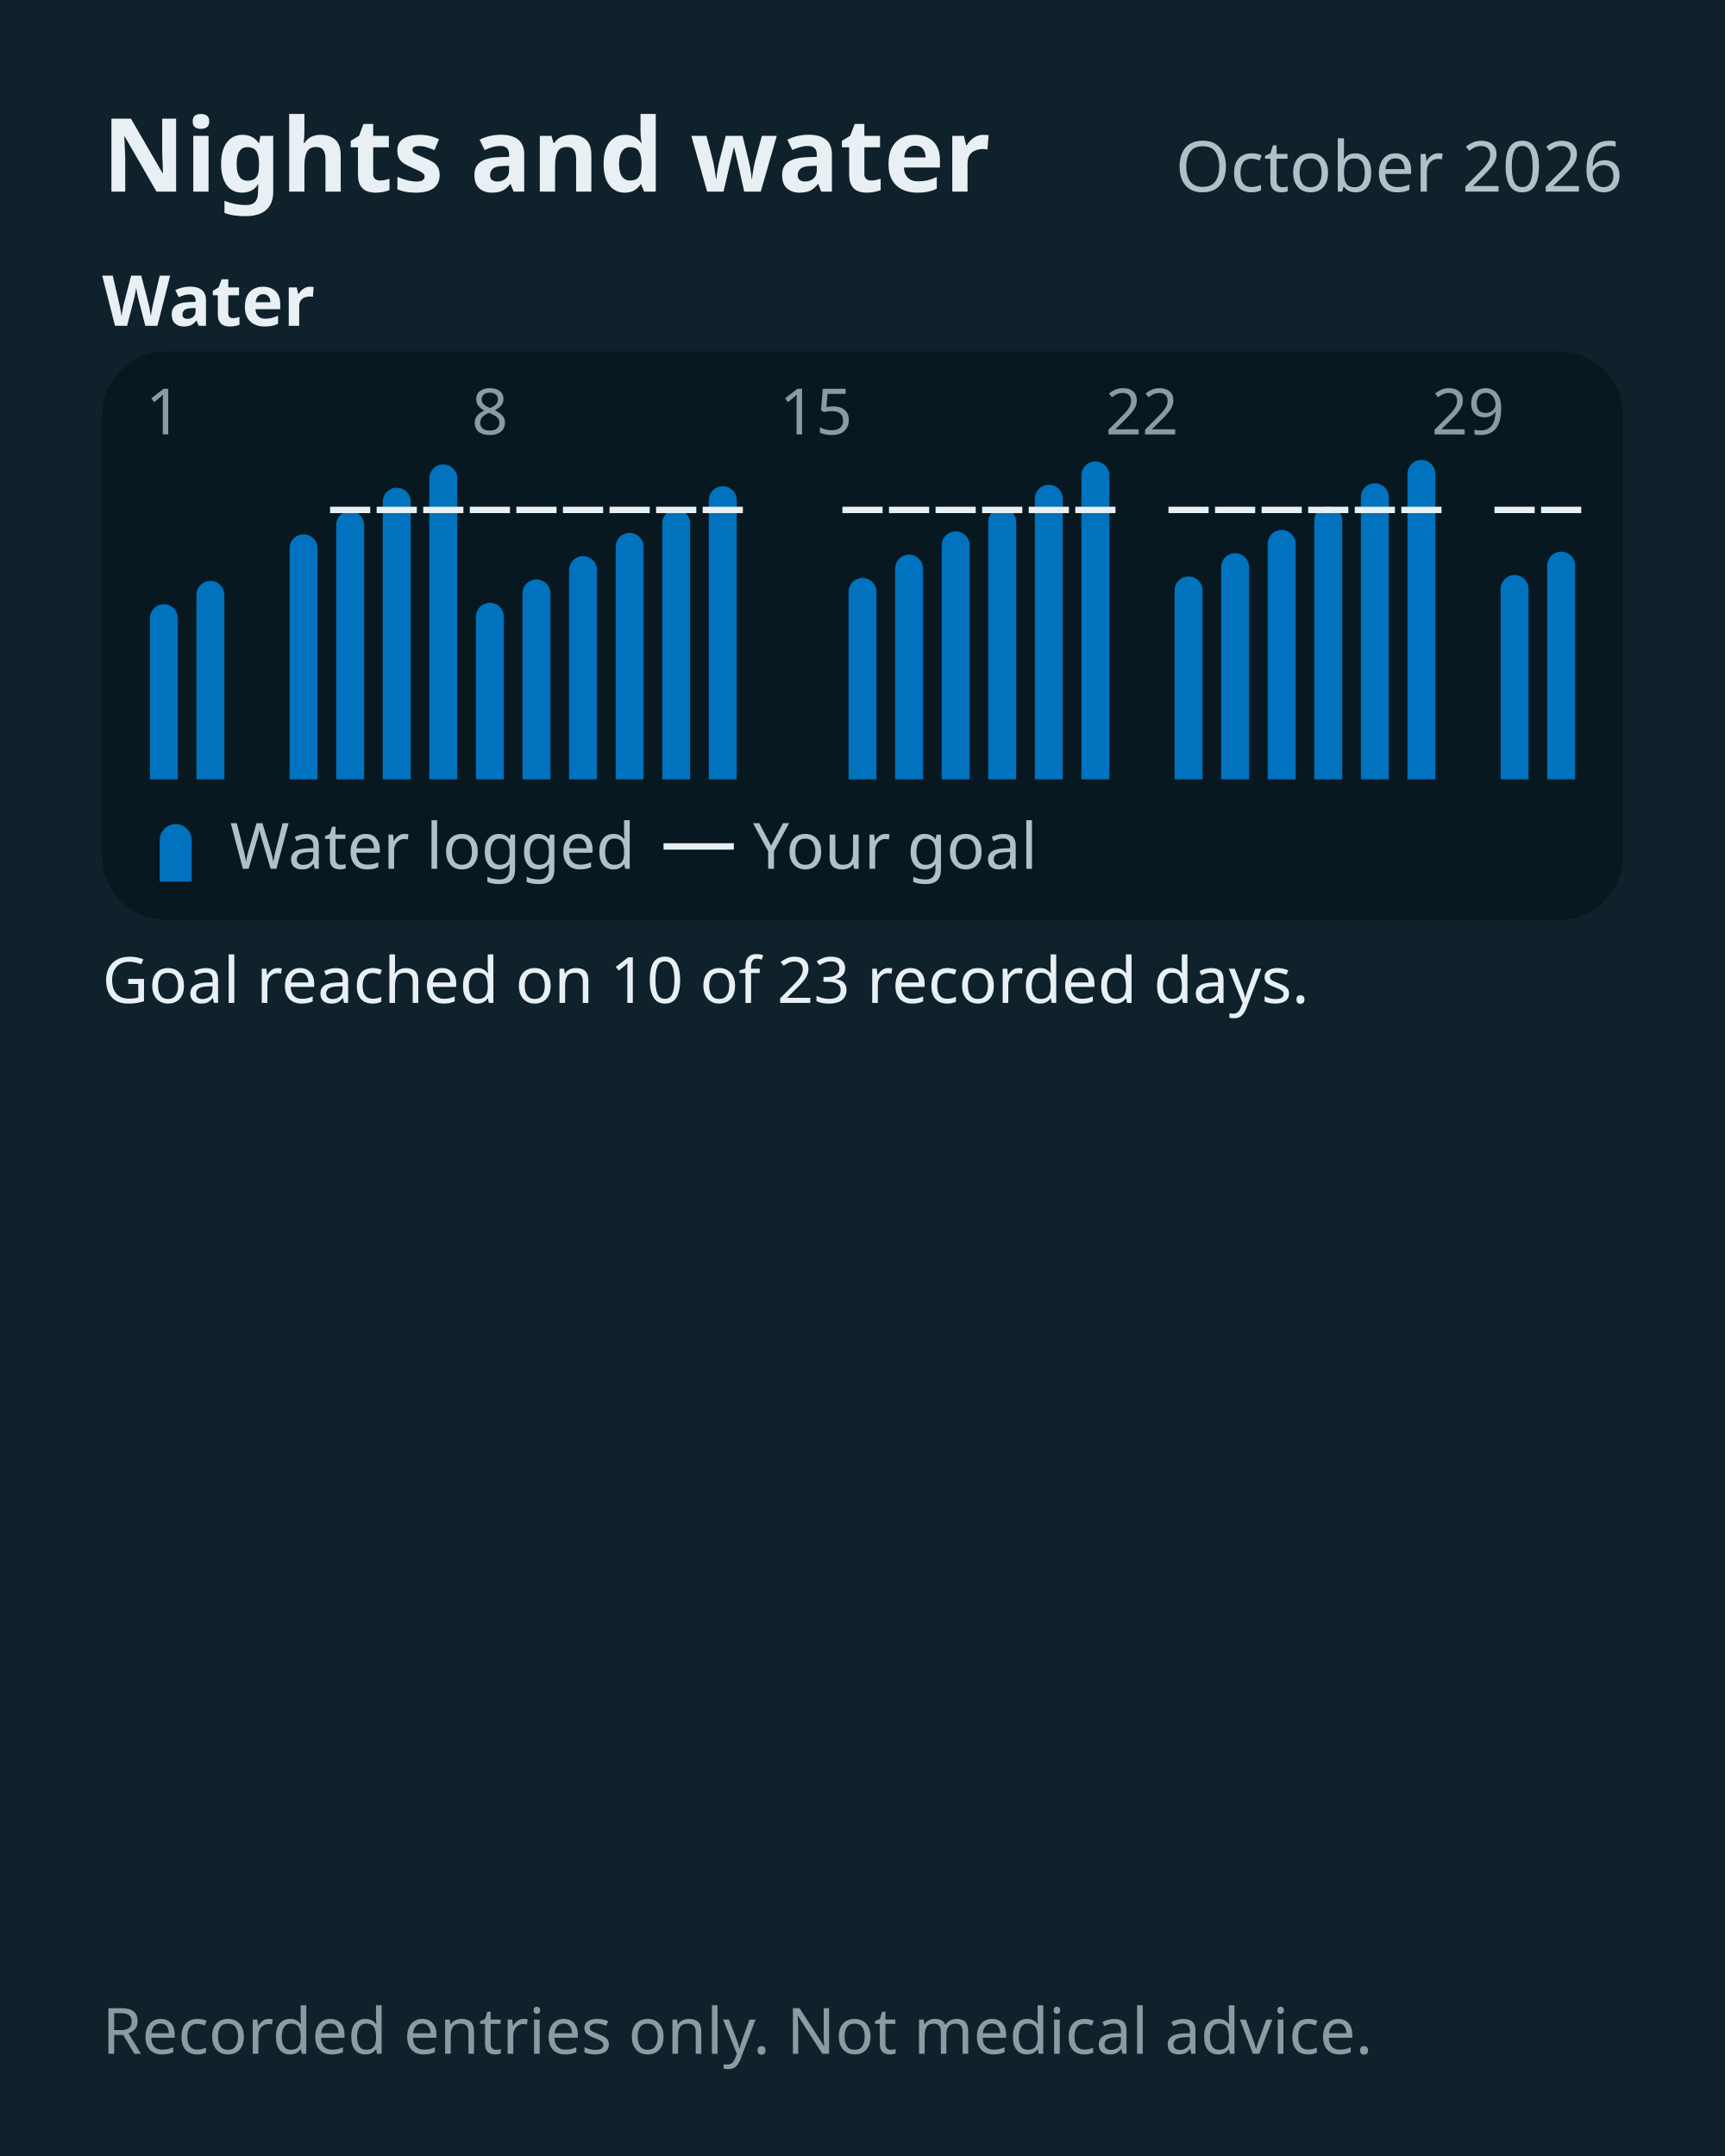
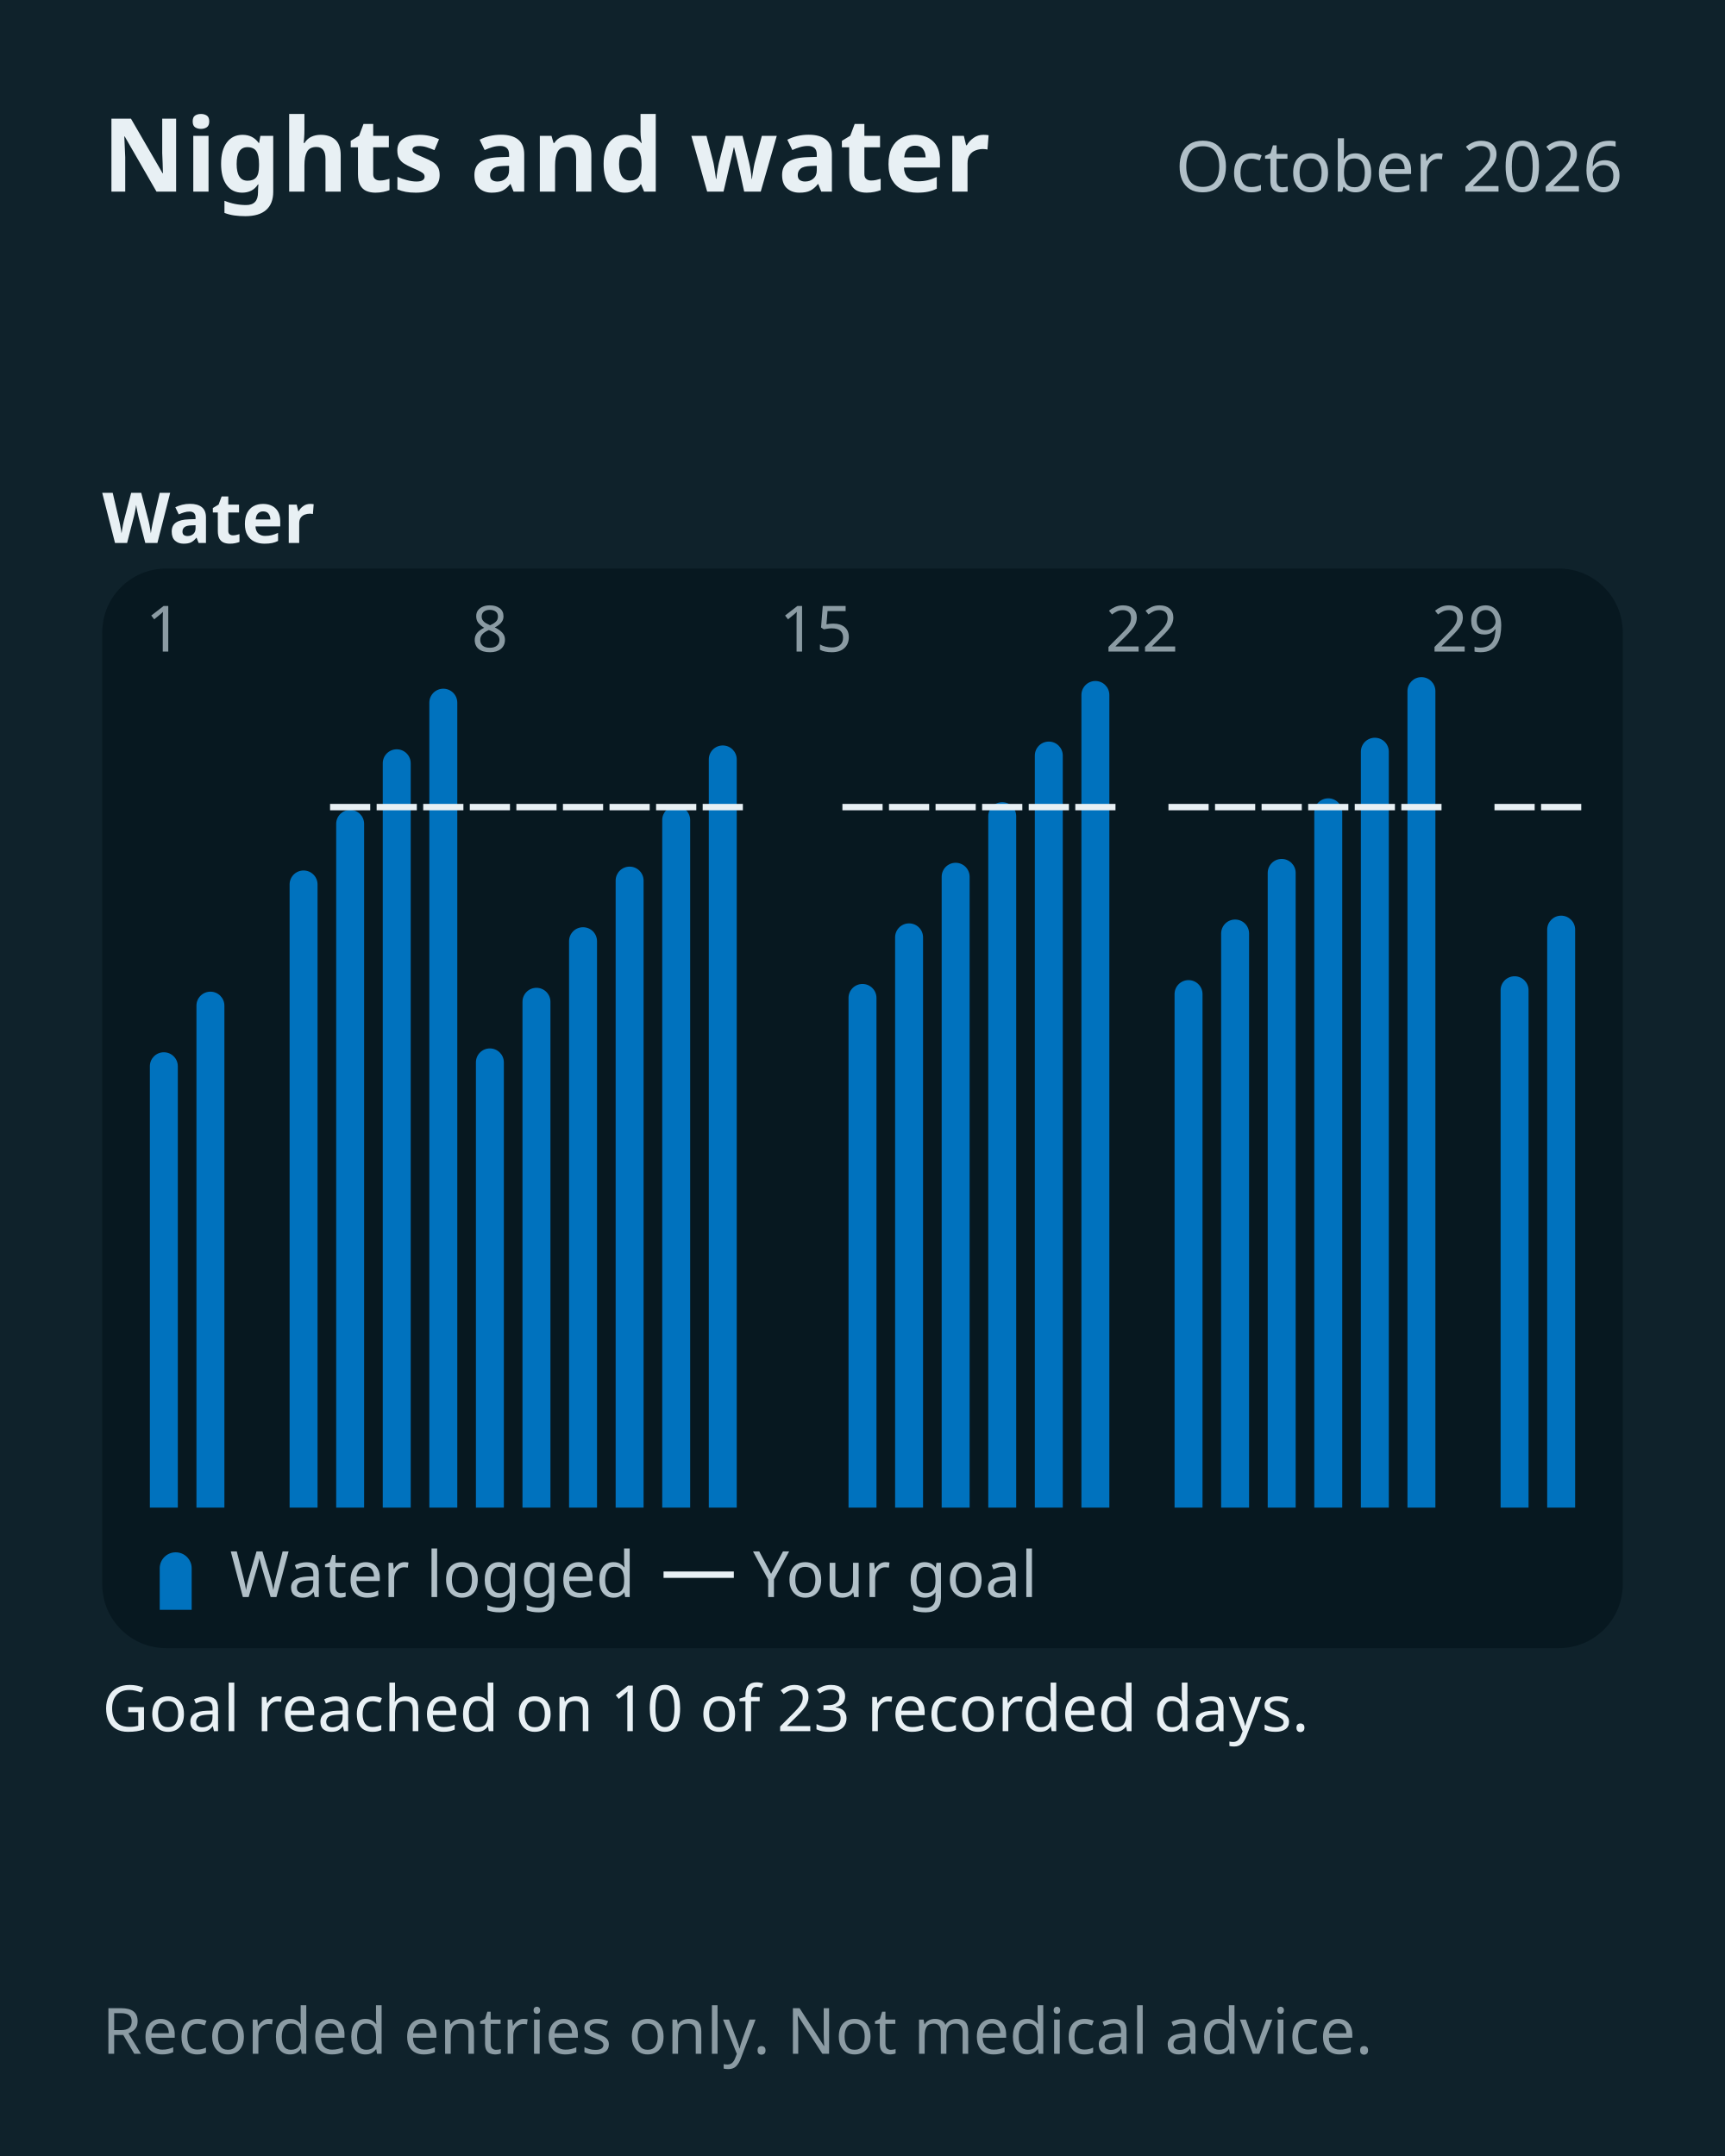
<svg xmlns="http://www.w3.org/2000/svg" width="1080" height="1350" viewBox="0 0 1080 1350">
  <rect width="1080" height="1350" fill="#0f222b" />
  <text x="64" y="120" font-family="Geologica" font-weight="600" font-size="64" fill="#e8f0f4">Nights and water</text>
  <text x="1016" y="120" font-family="IBM Plex Sans" font-weight="500" font-size="44" fill="#b1c0c8" text-anchor="end">October 2026</text>
-   <text x="64" y="204" font-family="IBM Plex Sans" font-weight="600" font-size="44" fill="#e8f0f4">Water</text>
-   <rect x="64" y="220" width="952" height="356" rx="40" fill="#071820" />
-   <text x="102.58" y="272" font-family="IBM Plex Sans" font-weight="500" font-size="40" fill="#8b9ba3" text-anchor="middle">1</text>
-   <text x="306.71" y="272" font-family="IBM Plex Sans" font-weight="500" font-size="40" fill="#8b9ba3" text-anchor="middle">8</text>
-   <text x="510.84" y="272" font-family="IBM Plex Sans" font-weight="500" font-size="40" fill="#8b9ba3" text-anchor="middle">15</text>
-   <text x="714.97" y="272" font-family="IBM Plex Sans" font-weight="500" font-size="40" fill="#8b9ba3" text-anchor="middle">22</text>
-   <text x="919.1" y="272" font-family="IBM Plex Sans" font-weight="500" font-size="40" fill="#8b9ba3" text-anchor="middle">29</text>
+   <text x="64" y="340" font-family="IBM Plex Sans" font-weight="600" font-size="44" fill="#e8f0f4">Water</text>
+   <rect x="64" y="356" width="952" height="676" rx="40" fill="#071820" />
+   <text x="102.58" y="408" font-family="IBM Plex Sans" font-weight="500" font-size="40" fill="#8b9ba3" text-anchor="middle">1</text>
+   <text x="306.71" y="408" font-family="IBM Plex Sans" font-weight="500" font-size="40" fill="#8b9ba3" text-anchor="middle">8</text>
+   <text x="510.84" y="408" font-family="IBM Plex Sans" font-weight="500" font-size="40" fill="#8b9ba3" text-anchor="middle">15</text>
+   <text x="714.97" y="408" font-family="IBM Plex Sans" font-weight="500" font-size="40" fill="#8b9ba3" text-anchor="middle">22</text>
+   <text x="919.1" y="408" font-family="IBM Plex Sans" font-weight="500" font-size="40" fill="#8b9ba3" text-anchor="middle">29</text>
  <g>
-     <path d="M93.83 488 L93.83 387.09 A8.75 8.75 0 0 1 102.58 378.34 L102.58 378.34 A8.75 8.75 0 0 1 111.33 387.09 L111.33 488 Z" fill="#0072be" />
+     <path d="M93.83 944 L93.83 667.64 A8.75 8.75 0 0 1 102.58 658.89 L102.58 658.89 A8.75 8.75 0 0 1 111.33 667.64 L111.33 944 Z" fill="#0072be" />
  </g>
  <g>
-     <path d="M122.99 488 L122.99 372.5 A8.75 8.75 0 0 1 131.74 363.75 L131.74 363.75 A8.75 8.75 0 0 1 140.49 372.5 L140.49 488 Z" fill="#0072be" />
+     <path d="M122.99 944 L122.99 629.69 A8.75 8.75 0 0 1 131.74 620.95 L131.74 620.95 A8.75 8.75 0 0 1 140.49 629.69 L140.49 944 Z" fill="#0072be" />
  </g>
  <g>
-     <path d="M181.32 488 L181.32 343.31 A8.75 8.75 0 0 1 190.06 334.56 L190.06 334.56 A8.75 8.75 0 0 1 198.81 343.31 L198.81 488 Z" fill="#0072be" />
+     <path d="M181.32 944 L181.32 553.81 A8.75 8.75 0 0 1 190.06 545.06 L190.06 545.06 A8.75 8.75 0 0 1 198.81 553.81 L198.81 944 Z" fill="#0072be" />
  </g>
  <g>
-     <path d="M210.48 488 L210.48 328.72 A8.75 8.75 0 0 1 219.23 319.97 L219.23 319.97 A8.75 8.75 0 0 1 227.97 328.72 L227.97 488 Z" fill="#0072be" />
+     <path d="M210.48 944 L210.48 515.87 A8.75 8.75 0 0 1 219.23 507.12 L219.23 507.12 A8.75 8.75 0 0 1 227.97 515.87 L227.97 944 Z" fill="#0072be" />
  </g>
  <g>
-     <line x1="206.65" y1="319.29" x2="231.81" y2="319.29" stroke="#e8f0f4" stroke-width="4" />
+     <line x1="206.65" y1="505.37" x2="231.81" y2="505.37" stroke="#e8f0f4" stroke-width="4" />
  </g>
  <g>
-     <path d="M239.64 488 L239.64 314.13 A8.75 8.75 0 0 1 248.39 305.38 L248.39 305.38 A8.75 8.75 0 0 1 257.14 314.13 L257.14 488 Z" fill="#0072be" />
+     <path d="M239.64 944 L239.64 477.93 A8.75 8.75 0 0 1 248.39 469.18 L248.39 469.18 A8.75 8.75 0 0 1 257.14 477.93 L257.14 944 Z" fill="#0072be" />
  </g>
  <g>
-     <line x1="235.81" y1="319.29" x2="260.97" y2="319.29" stroke="#e8f0f4" stroke-width="4" />
+     <line x1="235.81" y1="505.37" x2="260.97" y2="505.37" stroke="#e8f0f4" stroke-width="4" />
  </g>
  <g>
-     <path d="M268.8 488 L268.8 299.53 A8.75 8.75 0 0 1 277.55 290.78 L277.55 290.78 A8.75 8.75 0 0 1 286.3 299.53 L286.3 488 Z" fill="#0072be" />
+     <path d="M268.8 944 L268.8 439.99 A8.75 8.75 0 0 1 277.55 431.24 L277.55 431.24 A8.75 8.75 0 0 1 286.3 439.99 L286.3 944 Z" fill="#0072be" />
  </g>
  <g>
-     <line x1="264.97" y1="319.29" x2="290.13" y2="319.29" stroke="#e8f0f4" stroke-width="4" />
+     <line x1="264.97" y1="505.37" x2="290.13" y2="505.37" stroke="#e8f0f4" stroke-width="4" />
  </g>
  <g>
-     <path d="M297.96 488 L297.96 386.16 A8.75 8.75 0 0 1 306.71 377.41 L306.71 377.41 A8.75 8.75 0 0 1 315.46 386.16 L315.46 488 Z" fill="#0072be" />
+     <path d="M297.96 944 L297.96 665.22 A8.75 8.75 0 0 1 306.71 656.48 L306.71 656.48 A8.75 8.75 0 0 1 315.46 665.22 L315.46 944 Z" fill="#0072be" />
  </g>
  <g>
-     <line x1="294.13" y1="319.29" x2="319.29" y2="319.29" stroke="#e8f0f4" stroke-width="4" />
+     <line x1="294.13" y1="505.37" x2="319.29" y2="505.37" stroke="#e8f0f4" stroke-width="4" />
  </g>
  <g>
-     <path d="M327.12 488 L327.12 371.57 A8.75 8.75 0 0 1 335.87 362.82 L335.87 362.82 A8.75 8.75 0 0 1 344.62 371.57 L344.62 488 Z" fill="#0072be" />
+     <path d="M327.12 944 L327.12 627.28 A8.75 8.75 0 0 1 335.87 618.53 L335.87 618.53 A8.75 8.75 0 0 1 344.62 627.28 L344.62 944 Z" fill="#0072be" />
  </g>
  <g>
-     <line x1="323.29" y1="319.29" x2="348.45" y2="319.29" stroke="#e8f0f4" stroke-width="4" />
+     <line x1="323.29" y1="505.37" x2="348.45" y2="505.37" stroke="#e8f0f4" stroke-width="4" />
  </g>
  <g>
-     <path d="M356.28 488 L356.28 356.98 A8.75 8.75 0 0 1 365.03 348.23 L365.03 348.23 A8.75 8.75 0 0 1 373.78 356.98 L373.78 488 Z" fill="#0072be" />
+     <path d="M356.28 944 L356.28 589.34 A8.75 8.75 0 0 1 365.03 580.59 L365.03 580.59 A8.75 8.75 0 0 1 373.78 589.34 L373.78 944 Z" fill="#0072be" />
  </g>
  <g>
-     <line x1="352.45" y1="319.29" x2="377.61" y2="319.29" stroke="#e8f0f4" stroke-width="4" />
+     <line x1="352.45" y1="505.37" x2="377.61" y2="505.37" stroke="#e8f0f4" stroke-width="4" />
  </g>
  <g>
-     <path d="M385.45 488 L385.45 342.38 A8.75 8.75 0 0 1 394.19 333.63 L394.19 333.63 A8.75 8.75 0 0 1 402.94 342.38 L402.94 488 Z" fill="#0072be" />
+     <path d="M385.45 944 L385.45 551.4 A8.75 8.75 0 0 1 394.19 542.65 L394.19 542.65 A8.75 8.75 0 0 1 402.94 551.4 L402.94 944 Z" fill="#0072be" />
  </g>
  <g>
-     <line x1="381.61" y1="319.29" x2="406.77" y2="319.29" stroke="#e8f0f4" stroke-width="4" />
+     <line x1="381.61" y1="505.37" x2="406.77" y2="505.37" stroke="#e8f0f4" stroke-width="4" />
  </g>
  <g>
-     <path d="M414.61 488 L414.61 327.79 A8.75 8.75 0 0 1 423.35 319.04 L423.35 319.04 A8.75 8.75 0 0 1 432.1 327.79 L432.1 488 Z" fill="#0072be" />
+     <path d="M414.61 944 L414.61 513.46 A8.75 8.75 0 0 1 423.35 504.71 L423.35 504.71 A8.75 8.75 0 0 1 432.1 513.46 L432.1 944 Z" fill="#0072be" />
  </g>
  <g>
-     <line x1="410.77" y1="319.29" x2="435.94" y2="319.29" stroke="#e8f0f4" stroke-width="4" />
+     <line x1="410.77" y1="505.37" x2="435.94" y2="505.37" stroke="#e8f0f4" stroke-width="4" />
  </g>
  <g>
-     <path d="M443.77 488 L443.77 313.2 A8.75 8.75 0 0 1 452.52 304.45 L452.52 304.45 A8.75 8.75 0 0 1 461.26 313.2 L461.26 488 Z" fill="#0072be" />
+     <path d="M443.77 944 L443.77 475.52 A8.75 8.75 0 0 1 452.52 466.77 L452.52 466.77 A8.75 8.75 0 0 1 461.26 475.52 L461.26 944 Z" fill="#0072be" />
  </g>
  <g>
-     <line x1="439.94" y1="319.29" x2="465.1" y2="319.29" stroke="#e8f0f4" stroke-width="4" />
+     <line x1="439.94" y1="505.37" x2="465.1" y2="505.37" stroke="#e8f0f4" stroke-width="4" />
  </g>
  <g>
-     <path d="M531.25 488 L531.25 370.64 A8.75 8.75 0 0 1 540 361.89 L540 361.89 A8.75 8.75 0 0 1 548.75 370.64 L548.75 488 Z" fill="#0072be" />
+     <path d="M531.25 944 L531.25 624.87 A8.75 8.75 0 0 1 540 616.12 L540 616.12 A8.75 8.75 0 0 1 548.75 624.87 L548.75 944 Z" fill="#0072be" />
  </g>
  <g>
-     <line x1="527.42" y1="319.29" x2="552.58" y2="319.29" stroke="#e8f0f4" stroke-width="4" />
+     <line x1="527.42" y1="505.37" x2="552.58" y2="505.37" stroke="#e8f0f4" stroke-width="4" />
  </g>
  <g>
-     <path d="M560.41 488 L560.41 356.05 A8.75 8.75 0 0 1 569.16 347.3 L569.16 347.3 A8.75 8.75 0 0 1 577.91 356.05 L577.91 488 Z" fill="#0072be" />
+     <path d="M560.41 944 L560.41 586.93 A8.75 8.75 0 0 1 569.16 578.18 L569.16 578.18 A8.75 8.75 0 0 1 577.91 586.93 L577.91 944 Z" fill="#0072be" />
  </g>
  <g>
-     <line x1="556.58" y1="319.29" x2="581.74" y2="319.29" stroke="#e8f0f4" stroke-width="4" />
+     <line x1="556.58" y1="505.37" x2="581.74" y2="505.37" stroke="#e8f0f4" stroke-width="4" />
  </g>
  <g>
-     <path d="M589.57 488 L589.57 341.46 A8.75 8.75 0 0 1 598.32 332.71 L598.32 332.71 A8.75 8.75 0 0 1 607.07 341.46 L607.07 488 Z" fill="#0072be" />
+     <path d="M589.57 944 L589.57 548.99 A8.75 8.75 0 0 1 598.32 540.24 L598.32 540.24 A8.75 8.75 0 0 1 607.07 548.99 L607.07 944 Z" fill="#0072be" />
  </g>
  <g>
-     <line x1="585.74" y1="319.29" x2="610.9" y2="319.29" stroke="#e8f0f4" stroke-width="4" />
+     <line x1="585.74" y1="505.37" x2="610.9" y2="505.37" stroke="#e8f0f4" stroke-width="4" />
  </g>
  <g>
-     <path d="M618.74 488 L618.74 326.86 A8.75 8.75 0 0 1 627.48 318.11 L627.48 318.11 A8.75 8.75 0 0 1 636.23 326.86 L636.23 488 Z" fill="#0072be" />
+     <path d="M618.74 944 L618.74 511.04 A8.75 8.75 0 0 1 627.48 502.3 L627.48 502.3 A8.75 8.75 0 0 1 636.23 511.04 L636.23 944 Z" fill="#0072be" />
  </g>
  <g>
-     <line x1="614.9" y1="319.29" x2="640.06" y2="319.29" stroke="#e8f0f4" stroke-width="4" />
+     <line x1="614.9" y1="505.37" x2="640.06" y2="505.37" stroke="#e8f0f4" stroke-width="4" />
  </g>
  <g>
-     <path d="M647.9 488 L647.9 312.27 A8.75 8.75 0 0 1 656.65 303.52 L656.65 303.52 A8.75 8.75 0 0 1 665.39 312.27 L665.39 488 Z" fill="#0072be" />
+     <path d="M647.9 944 L647.9 473.1 A8.75 8.75 0 0 1 656.65 464.35 L656.65 464.35 A8.75 8.75 0 0 1 665.39 473.1 L665.39 944 Z" fill="#0072be" />
  </g>
  <g>
-     <line x1="644.06" y1="319.29" x2="669.23" y2="319.29" stroke="#e8f0f4" stroke-width="4" />
+     <line x1="644.06" y1="505.37" x2="669.23" y2="505.37" stroke="#e8f0f4" stroke-width="4" />
  </g>
  <g>
-     <path d="M677.06 488 L677.06 297.68 A8.75 8.75 0 0 1 685.81 288.93 L685.81 288.93 A8.75 8.75 0 0 1 694.55 297.68 L694.55 488 Z" fill="#0072be" />
+     <path d="M677.06 944 L677.06 435.16 A8.75 8.75 0 0 1 685.81 426.41 L685.81 426.41 A8.75 8.75 0 0 1 694.55 435.16 L694.55 944 Z" fill="#0072be" />
  </g>
  <g>
-     <line x1="673.23" y1="319.29" x2="698.39" y2="319.29" stroke="#e8f0f4" stroke-width="4" />
+     <line x1="673.23" y1="505.37" x2="698.39" y2="505.37" stroke="#e8f0f4" stroke-width="4" />
  </g>
  <g>
-     <path d="M735.38 488 L735.38 369.71 A8.75 8.75 0 0 1 744.13 360.96 L744.13 360.96 A8.75 8.75 0 0 1 752.88 369.71 L752.88 488 Z" fill="#0072be" />
+     <path d="M735.38 944 L735.38 622.46 A8.75 8.75 0 0 1 744.13 613.71 L744.13 613.71 A8.75 8.75 0 0 1 752.88 622.46 L752.88 944 Z" fill="#0072be" />
  </g>
  <g>
-     <line x1="731.55" y1="319.29" x2="756.71" y2="319.29" stroke="#e8f0f4" stroke-width="4" />
+     <line x1="731.55" y1="505.37" x2="756.71" y2="505.37" stroke="#e8f0f4" stroke-width="4" />
  </g>
  <g>
-     <path d="M764.54 488 L764.54 355.12 A8.75 8.75 0 0 1 773.29 346.37 L773.29 346.37 A8.75 8.75 0 0 1 782.04 355.12 L782.04 488 Z" fill="#0072be" />
+     <path d="M764.54 944 L764.54 584.52 A8.75 8.75 0 0 1 773.29 575.77 L773.29 575.77 A8.75 8.75 0 0 1 782.04 584.52 L782.04 944 Z" fill="#0072be" />
  </g>
  <g>
-     <line x1="760.71" y1="319.29" x2="785.87" y2="319.29" stroke="#e8f0f4" stroke-width="4" />
+     <line x1="760.71" y1="505.37" x2="785.87" y2="505.37" stroke="#e8f0f4" stroke-width="4" />
  </g>
  <g>
-     <path d="M793.7 488 L793.7 340.53 A8.75 8.75 0 0 1 802.45 331.78 L802.45 331.78 A8.75 8.75 0 0 1 811.2 340.53 L811.2 488 Z" fill="#0072be" />
+     <path d="M793.7 944 L793.7 546.57 A8.75 8.75 0 0 1 802.45 537.83 L802.45 537.83 A8.75 8.75 0 0 1 811.2 546.57 L811.2 944 Z" fill="#0072be" />
  </g>
  <g>
-     <line x1="789.87" y1="319.29" x2="815.03" y2="319.29" stroke="#e8f0f4" stroke-width="4" />
+     <line x1="789.87" y1="505.37" x2="815.03" y2="505.37" stroke="#e8f0f4" stroke-width="4" />
  </g>
  <g>
-     <path d="M822.86 488 L822.86 325.93 A8.75 8.75 0 0 1 831.61 317.19 L831.61 317.19 A8.75 8.75 0 0 1 840.36 325.93 L840.36 488 Z" fill="#0072be" />
+     <path d="M822.86 944 L822.86 508.63 A8.75 8.75 0 0 1 831.61 499.88 L831.61 499.88 A8.75 8.75 0 0 1 840.36 508.63 L840.36 944 Z" fill="#0072be" />
  </g>
  <g>
-     <line x1="819.03" y1="319.29" x2="844.19" y2="319.29" stroke="#e8f0f4" stroke-width="4" />
+     <line x1="819.03" y1="505.37" x2="844.19" y2="505.37" stroke="#e8f0f4" stroke-width="4" />
  </g>
  <g>
-     <path d="M852.03 488 L852.03 311.34 A8.75 8.75 0 0 1 860.77 302.59 L860.77 302.59 A8.75 8.75 0 0 1 869.52 311.34 L869.52 488 Z" fill="#0072be" />
+     <path d="M852.03 944 L852.03 470.69 A8.75 8.75 0 0 1 860.77 461.94 L860.77 461.94 A8.75 8.75 0 0 1 869.52 470.69 L869.52 944 Z" fill="#0072be" />
  </g>
  <g>
-     <line x1="848.19" y1="319.29" x2="873.35" y2="319.29" stroke="#e8f0f4" stroke-width="4" />
+     <line x1="848.19" y1="505.37" x2="873.35" y2="505.37" stroke="#e8f0f4" stroke-width="4" />
  </g>
  <g>
-     <path d="M881.19 488 L881.19 296.75 A8.75 8.75 0 0 1 889.94 288 L889.94 288 A8.75 8.75 0 0 1 898.68 296.75 L898.68 488 Z" fill="#0072be" />
+     <path d="M881.19 944 L881.19 432.75 A8.75 8.75 0 0 1 889.94 424 L889.94 424 A8.75 8.75 0 0 1 898.68 432.75 L898.68 944 Z" fill="#0072be" />
  </g>
  <g>
-     <line x1="877.35" y1="319.29" x2="902.52" y2="319.29" stroke="#e8f0f4" stroke-width="4" />
+     <line x1="877.35" y1="505.37" x2="902.52" y2="505.37" stroke="#e8f0f4" stroke-width="4" />
  </g>
  <g>
-     <path d="M939.51 488 L939.51 368.79 A8.75 8.75 0 0 1 948.26 360.04 L948.26 360.04 A8.75 8.75 0 0 1 957.01 368.79 L957.01 488 Z" fill="#0072be" />
+     <path d="M939.51 944 L939.51 620.04 A8.75 8.75 0 0 1 948.26 611.3 L948.26 611.3 A8.75 8.75 0 0 1 957.01 620.04 L957.01 944 Z" fill="#0072be" />
  </g>
  <g>
-     <line x1="935.68" y1="319.29" x2="960.84" y2="319.29" stroke="#e8f0f4" stroke-width="4" />
+     <line x1="935.68" y1="505.37" x2="960.84" y2="505.37" stroke="#e8f0f4" stroke-width="4" />
  </g>
  <g>
-     <path d="M968.67 488 L968.67 354.19 A8.75 8.75 0 0 1 977.42 345.44 L977.42 345.44 A8.75 8.75 0 0 1 986.17 354.19 L986.17 488 Z" fill="#0072be" />
+     <path d="M968.67 944 L968.67 582.1 A8.75 8.75 0 0 1 977.42 573.35 L977.42 573.35 A8.75 8.75 0 0 1 986.17 582.1 L986.17 944 Z" fill="#0072be" />
  </g>
  <g>
-     <line x1="964.84" y1="319.29" x2="990" y2="319.29" stroke="#e8f0f4" stroke-width="4" />
+     <line x1="964.84" y1="505.37" x2="990" y2="505.37" stroke="#e8f0f4" stroke-width="4" />
  </g>
  <g>
-     <path d="M100 552 L100 526 A10 10 0 0 1 110 516 L110 516 A10 10 0 0 1 120 526 L120 552 Z" fill="#0072be" />
+     <path d="M100 1008 L100 982 A10 10 0 0 1 110 972 L110 972 A10 10 0 0 1 120 982 L120 1008 Z" fill="#0072be" />
  </g>
-   <text x="144" y="544" font-family="IBM Plex Sans" font-weight="500" font-size="40" fill="#b1c0c8">Water logged</text>
+   <text x="144" y="1000" font-family="IBM Plex Sans" font-weight="500" font-size="40" fill="#b1c0c8">Water logged</text>
  <g>
-     <line x1="415.44" y1="530" x2="459.44" y2="530" stroke="#e8f0f4" stroke-width="4" />
+     <line x1="415.44" y1="986" x2="459.44" y2="986" stroke="#e8f0f4" stroke-width="4" />
  </g>
-   <text x="471.44" y="544" font-family="IBM Plex Sans" font-weight="500" font-size="40" fill="#b1c0c8">Your goal</text>
-   <text x="64" y="628" font-family="IBM Plex Sans" font-weight="500" font-size="40" fill="#e8f0f4">Goal reached on 10 of 23 recorded days.</text>
+   <text x="471.44" y="1000" font-family="IBM Plex Sans" font-weight="500" font-size="40" fill="#b1c0c8">Your goal</text>
+   <text x="64" y="1084" font-family="IBM Plex Sans" font-weight="500" font-size="40" fill="#e8f0f4">Goal reached on 10 of 23 recorded days.</text>
  <text x="64" y="1286" font-family="IBM Plex Sans" font-weight="500" font-size="40" fill="#8b9ba3">Recorded entries only. Not medical advice.</text>
</svg>
